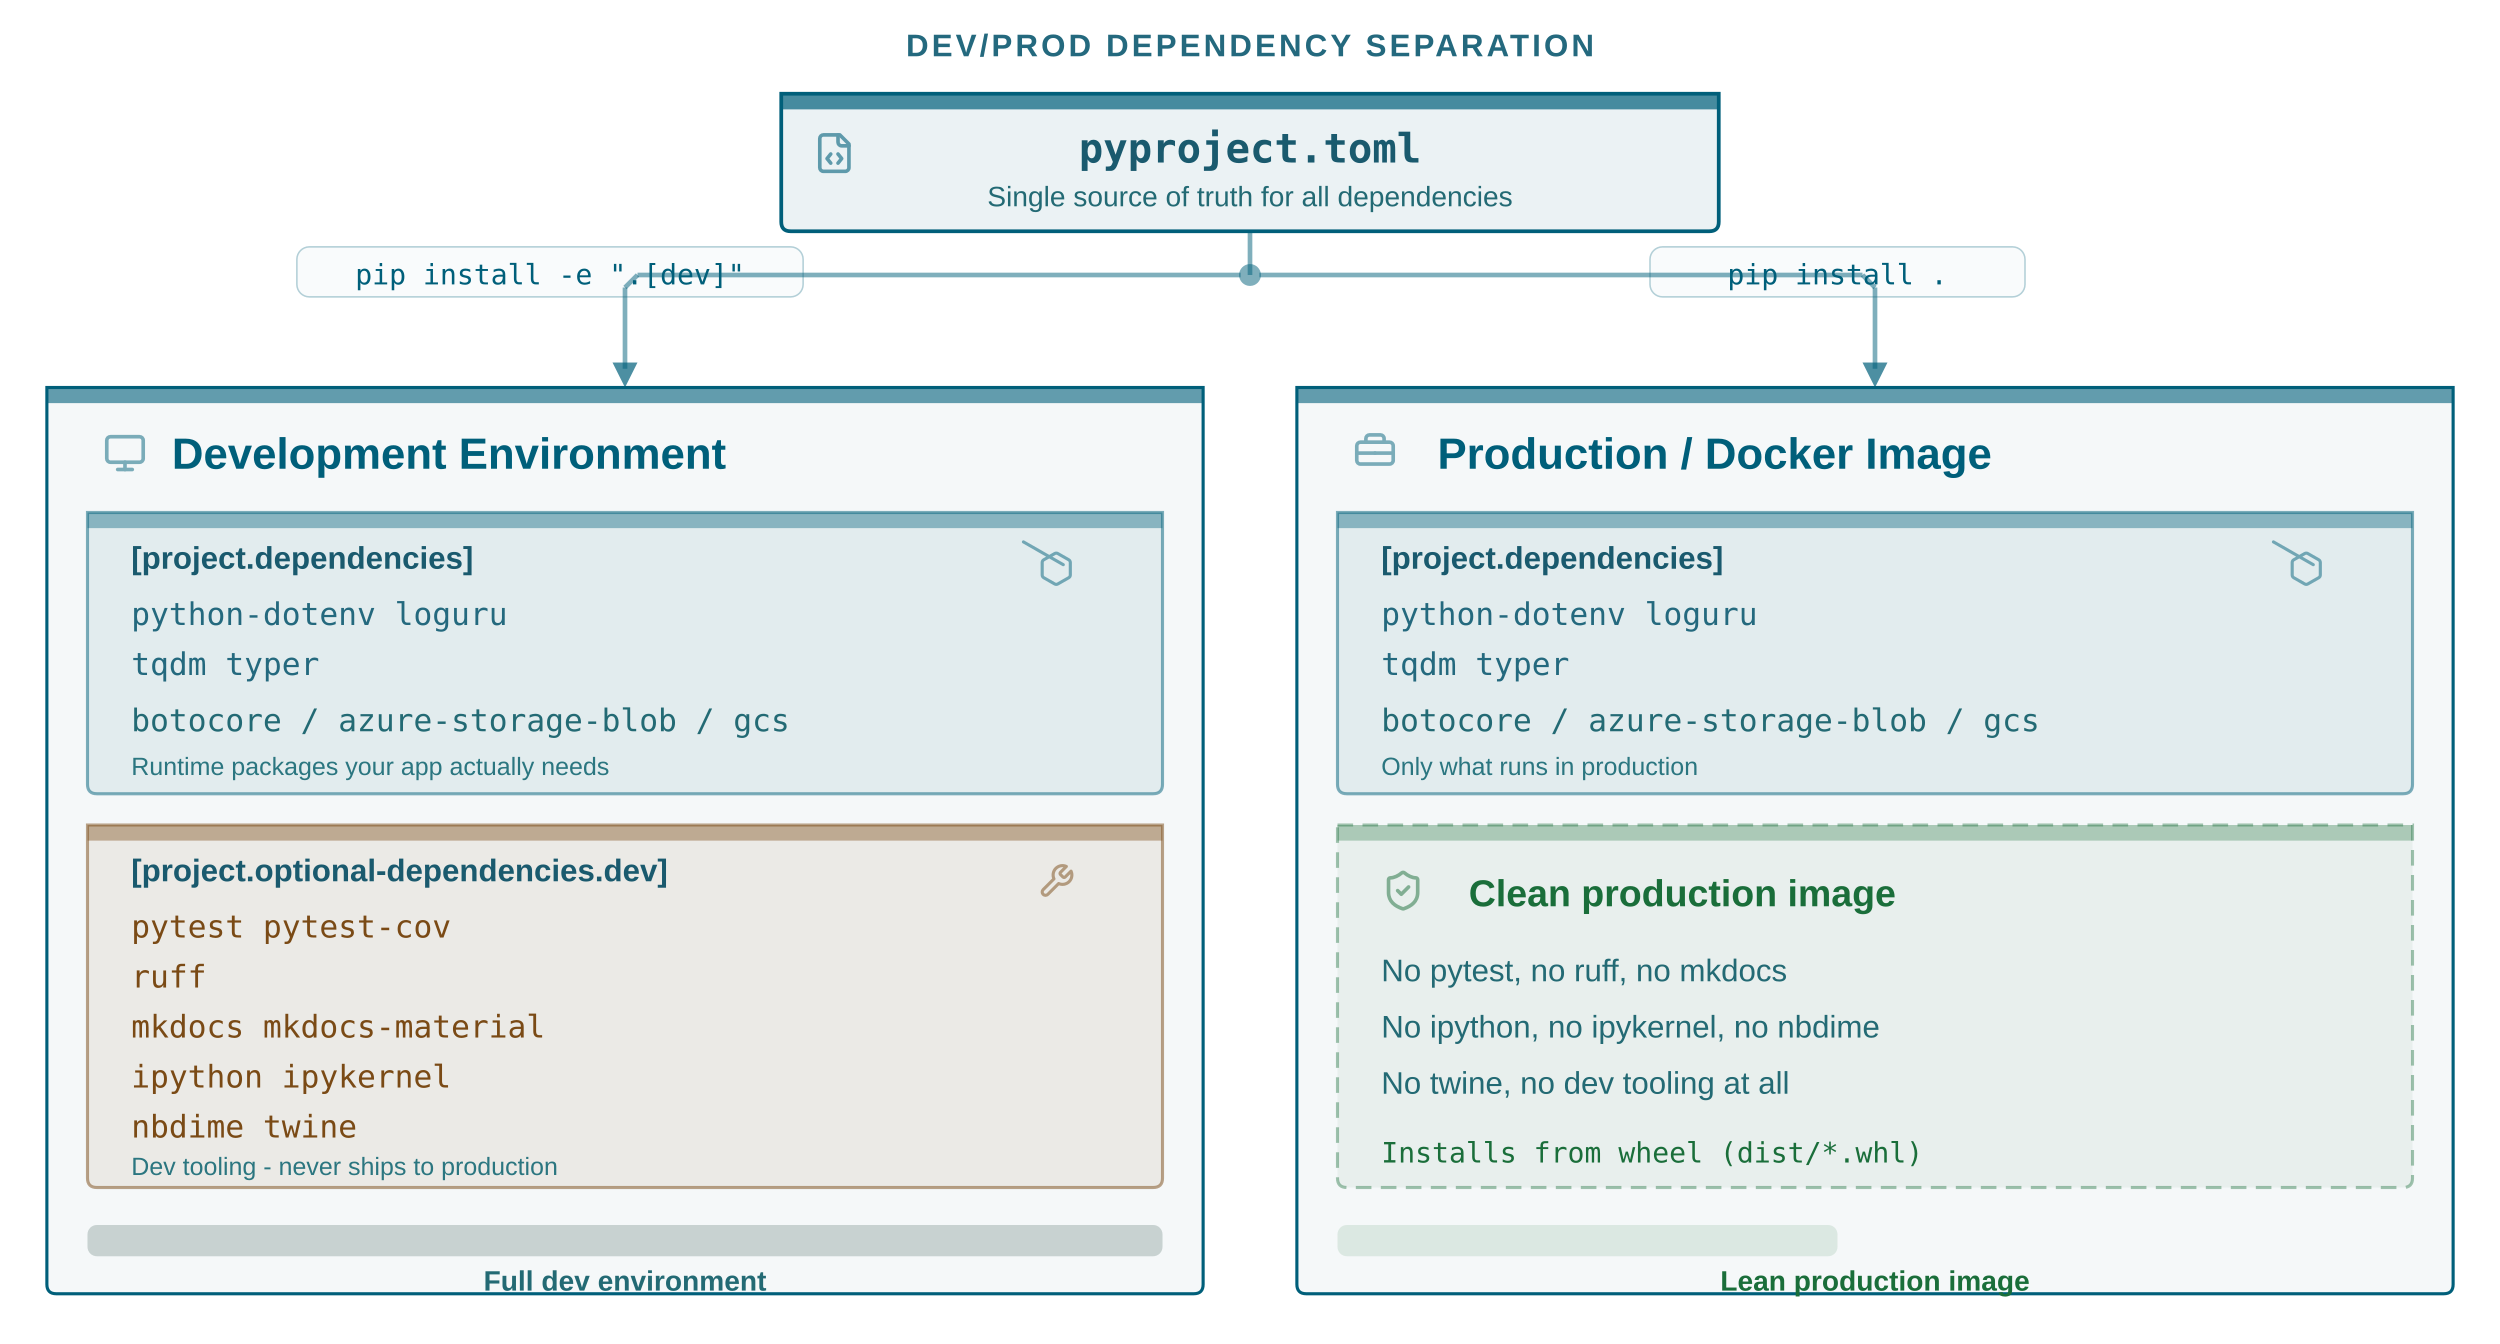
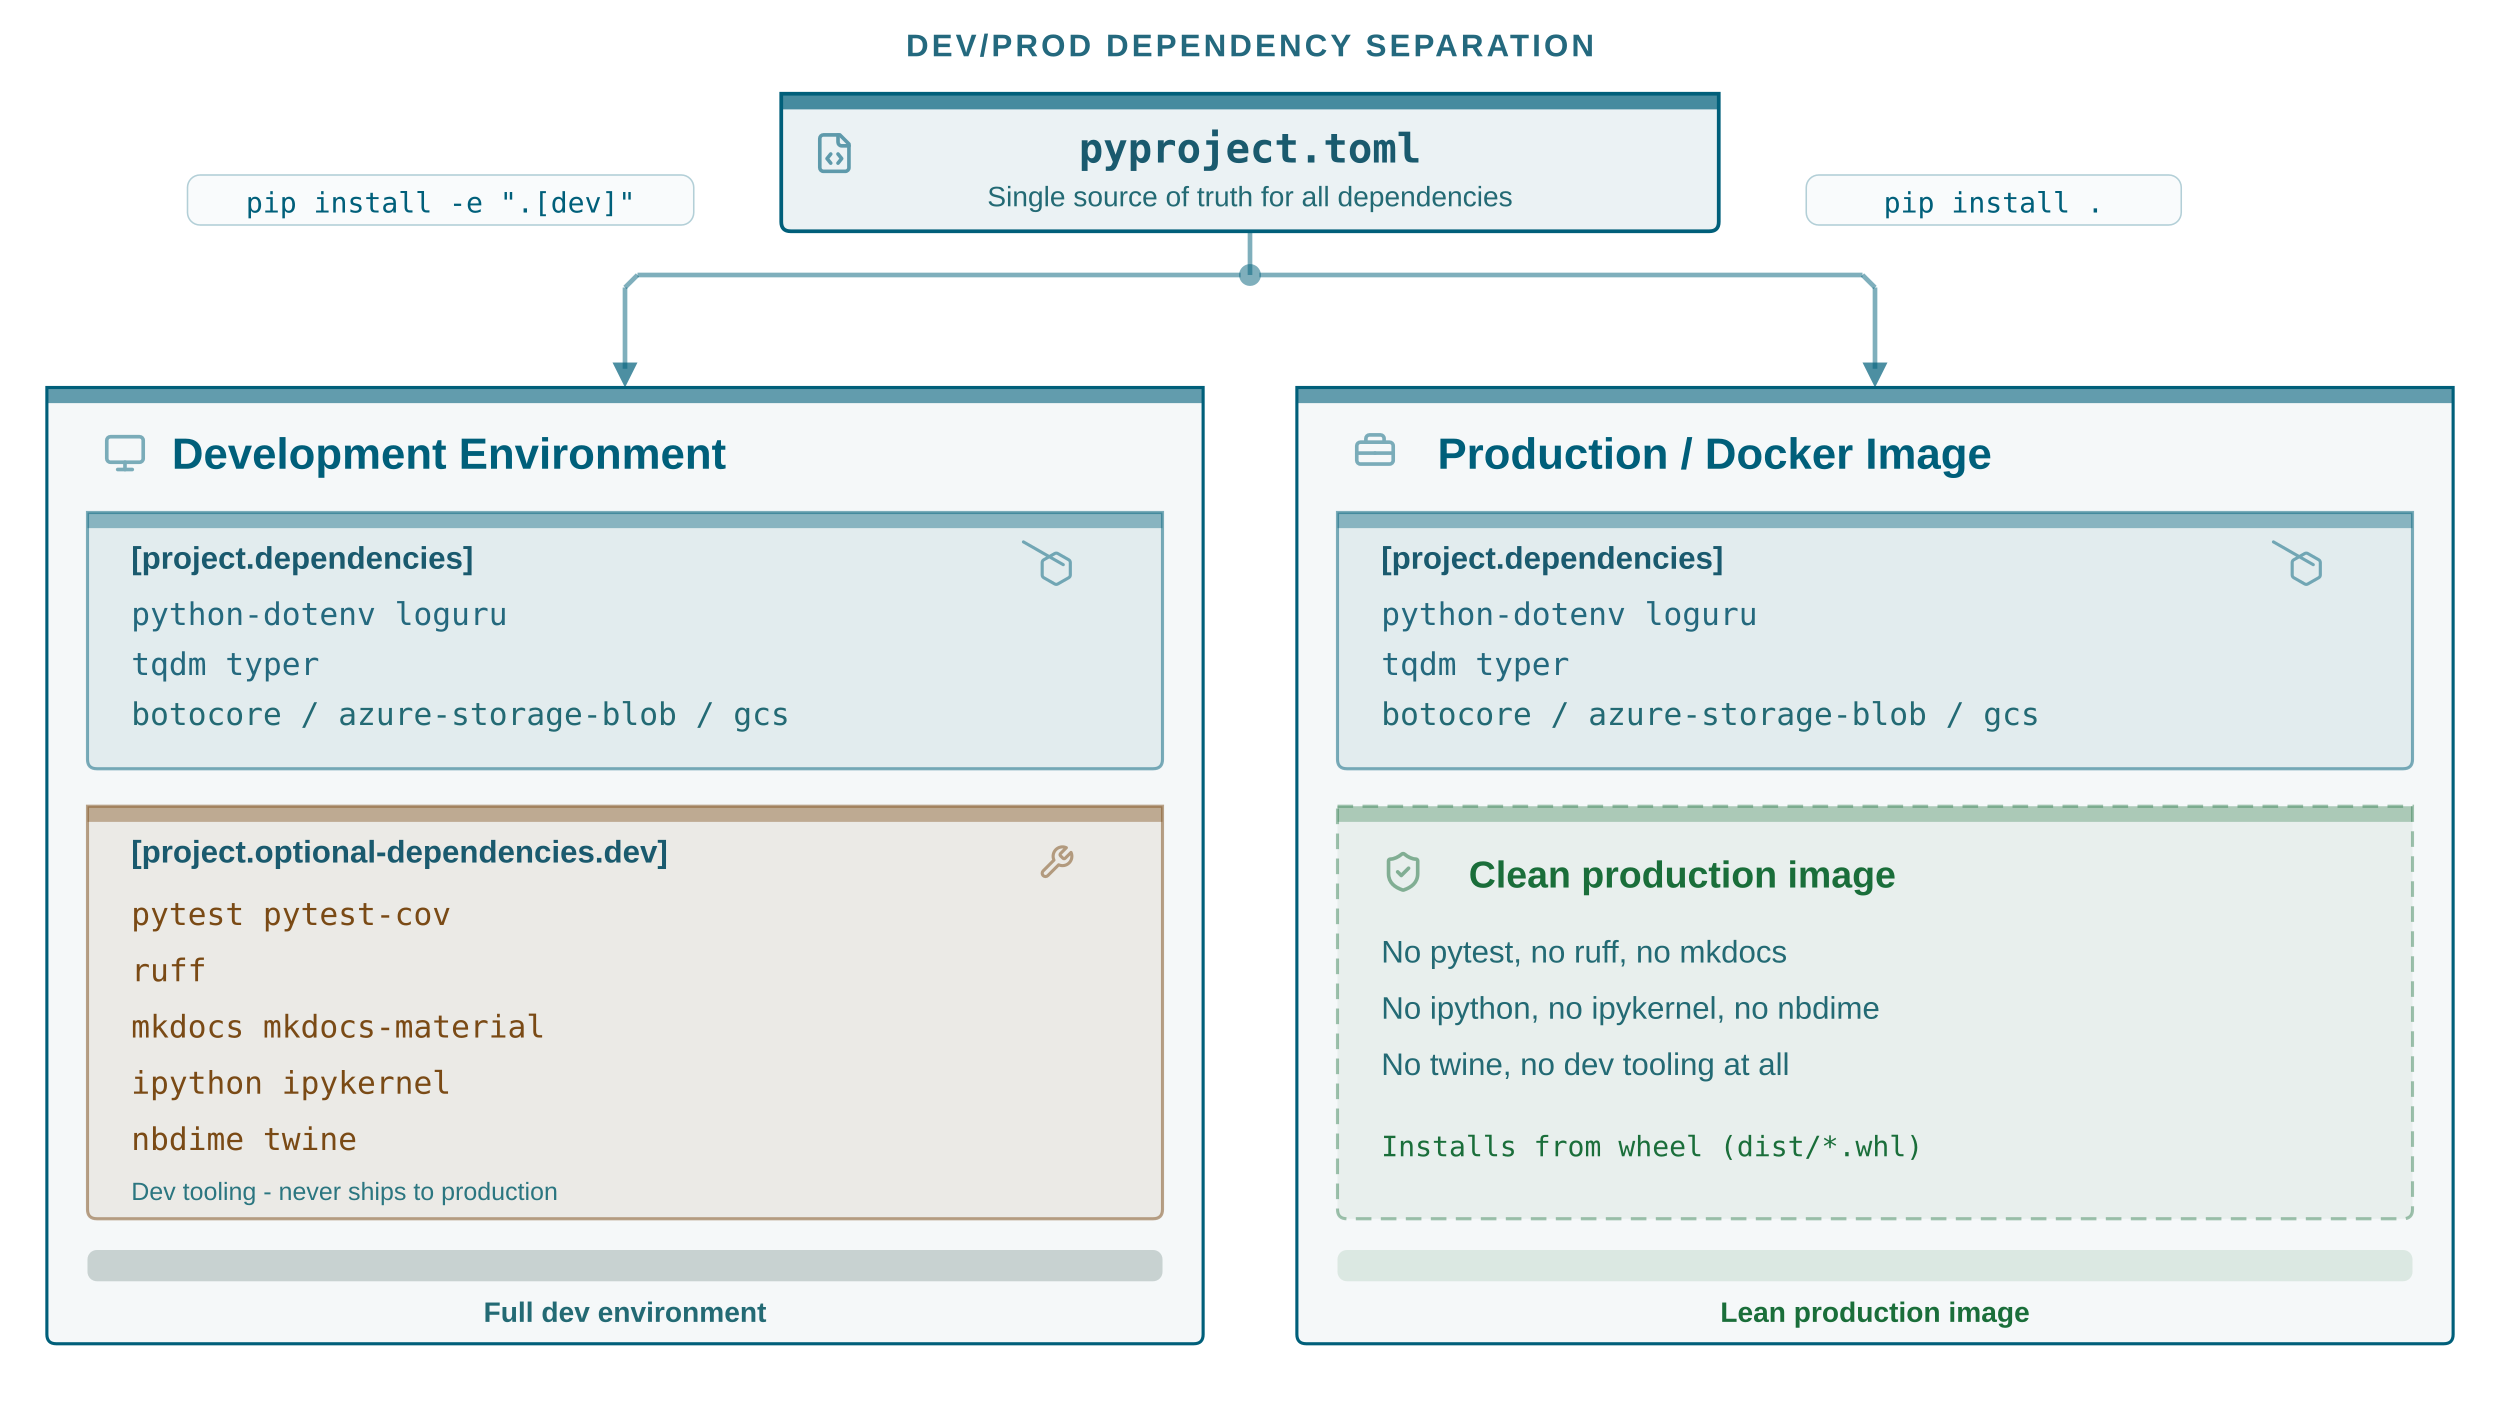
- <svg xmlns="http://www.w3.org/2000/svg" viewBox="0 0 800 430">
+ <svg xmlns="http://www.w3.org/2000/svg" viewBox="0 0 800 450">
  <style>
    .fg-1 { fill: #1a5a6e; }
    .fg-2 { fill: #24697e; }
    .fg-3 { fill: #236a74; }
    .fg-4 { fill: #2b7680; }
    .accent-1 { fill: #005f7a; }
    .accent-2 { fill: #7a4a15; }
    .status-yes { fill: #1a6e3a; }
    @media (prefers-color-scheme: dark) {
      .fg-1 { fill: #b8e4f0; }
      .fg-2 { fill: #8fd4e6; }
      .fg-3 { fill: #5aafc5; }
      .fg-4 { fill: #4099b3; }
      .accent-1 { fill: #5cc8e0; }
      .accent-2 { fill: #d4a04a; }
      .status-yes { fill: #44cc77; }
    }
  </style>
-   <rect width="800" height="430" fill="transparent" />
+   <rect width="800" height="450" fill="transparent" />
  <text x="400" y="18" font-family="Segoe UI, Arial, sans-serif" font-size="10" font-weight="600" text-anchor="middle" letter-spacing="1" class="fg-2">DEV/PROD DEPENDENCY SEPARATION</text>
  <g id="source">
    <path d="M250,30 H550 V71 Q550,74 547,74 H253 Q250,74 250,71 Z" fill="#005f7a" fill-opacity="0.08" />
    <path d="M250,30 H550 V71 Q550,74 547,74 H253 Q250,74 250,71 Z" fill="none" stroke="#005f7a" stroke-width="1.2" />
    <rect x="250" y="30" width="300" height="5" fill="#005f7a" opacity="0.7" />
    <g transform="translate(260, 42) scale(0.583)" fill="none" stroke="#005f7a" stroke-width="2" stroke-linecap="round" stroke-linejoin="round" opacity="0.6">
      <path d="M10 12.5 8 15l2 2.5" />
      <path d="m14 12.5 2 2.5-2 2.5" />
      <path d="M14 2v4a2 2 0 0 0 2 2h4" />
      <path d="M15 2H6a2 2 0 0 0-2 2v16a2 2 0 0 0 2 2h12a2 2 0 0 0 2-2V7z" />
    </g>
    <text x="400" y="52" font-family="Consolas, monospace" font-size="13" font-weight="600" text-anchor="middle" class="fg-1">pyproject.toml</text>
    <text x="400" y="66" font-family="Segoe UI, Arial, sans-serif" font-size="9" text-anchor="middle" class="fg-3">Single source of truth for all dependencies</text>
  </g>
  <g id="fork-arrows">
    <line x1="400" y1="74" x2="400" y2="88" stroke="#005f7a" stroke-width="1.5" opacity="0.5" />
    <circle cx="400" cy="88" r="3.5" fill="#005f7a" opacity="0.5" />
    <line x1="397" y1="88" x2="204" y2="88" stroke="#005f7a" stroke-width="1.5" opacity="0.5" />
    <line x1="204" y1="88" x2="200" y2="92" stroke="#005f7a" stroke-width="1.5" opacity="0.5" />
    <line x1="200" y1="92" x2="200" y2="118" stroke="#005f7a" stroke-width="1.5" opacity="0.5" />
    <polygon points="196,116 200,124 204,116" fill="#005f7a" opacity="0.7" />
    <line x1="403" y1="88" x2="596" y2="88" stroke="#005f7a" stroke-width="1.5" opacity="0.5" />
    <line x1="596" y1="88" x2="600" y2="92" stroke="#005f7a" stroke-width="1.5" opacity="0.5" />
    <line x1="600" y1="92" x2="600" y2="118" stroke="#005f7a" stroke-width="1.5" opacity="0.5" />
    <polygon points="596,116 600,124 604,116" fill="#005f7a" opacity="0.7" />
  </g>
-   <rect x="95" y="79" width="162" height="16" rx="4" fill="#005f7a" fill-opacity="0.08" stroke="#005f7a" stroke-width="0.5" opacity="0.3" />
-   <text x="176" y="91" font-family="Consolas, monospace" font-size="9" text-anchor="middle" class="accent-1">pip install -e ".[dev]"</text>
-   <rect x="528" y="79" width="120" height="16" rx="4" fill="#005f7a" fill-opacity="0.08" stroke="#005f7a" stroke-width="0.5" opacity="0.3" />
-   <text x="588" y="91" font-family="Consolas, monospace" font-size="9" text-anchor="middle" class="accent-1">pip install .</text>
+   <rect x="60" y="56" width="162" height="16" rx="4" fill="#005f7a" fill-opacity="0.08" stroke="#005f7a" stroke-width="0.5" opacity="0.3" />
+   <text x="141" y="68" font-family="Consolas, monospace" font-size="9" text-anchor="middle" class="accent-1">pip install -e ".[dev]"</text>
+   <rect x="578" y="56" width="120" height="16" rx="4" fill="#005f7a" fill-opacity="0.08" stroke="#005f7a" stroke-width="0.5" opacity="0.3" />
+   <text x="638" y="68" font-family="Consolas, monospace" font-size="9" text-anchor="middle" class="accent-1">pip install .</text>
  <g id="dev-container">
-     <path d="M15,124 H385 V411 Q385,414 382,414 H18 Q15,414 15,411 Z" fill="#005f7a" fill-opacity="0.04" />
-     <path d="M15,124 H385 V411 Q385,414 382,414 H18 Q15,414 15,411 Z" fill="none" stroke="#005f7a" stroke-width="1" />
+     <path d="M15,124 H385 V427 Q385,430 382,430 H18 Q15,430 15,427 Z" fill="#005f7a" fill-opacity="0.04" />
+     <path d="M15,124 H385 V427 Q385,430 382,430 H18 Q15,430 15,427 Z" fill="none" stroke="#005f7a" stroke-width="1" />
    <rect x="15" y="124" width="370" height="5" fill="#005f7a" opacity="0.6" />
    <g transform="translate(33, 138) scale(0.583)" fill="none" stroke="#005f7a" stroke-width="2" stroke-linecap="round" stroke-linejoin="round" opacity="0.5">
      <rect width="20" height="14" x="2" y="3" rx="2" />
      <line x1="8" y1="21" x2="16" y2="21" />
      <line x1="12" y1="17" x2="12" y2="21" />
    </g>
    <text x="55" y="150" font-family="Segoe UI, Arial, sans-serif" font-size="14" font-weight="600" class="accent-1">Development Environment</text>
    <g id="dev-shared">
-       <path d="M28,164 H372 V251 Q372,254 369,254 H31 Q28,254 28,251 Z" fill="#005f7a" fill-opacity="0.08" />
-       <path d="M28,164 H372 V251 Q372,254 369,254 H31 Q28,254 28,251 Z" fill="none" stroke="#005f7a" stroke-width="1" opacity="0.5" />
+       <path d="M28,164 H372 V243 Q372,246 369,246 H31 Q28,246 28,243 Z" fill="#005f7a" fill-opacity="0.08" />
+       <path d="M28,164 H372 V243 Q372,246 369,246 H31 Q28,246 28,243 Z" fill="none" stroke="#005f7a" stroke-width="1" opacity="0.5" />
      <rect x="28" y="164" width="344" height="5" fill="#005f7a" opacity="0.4" />
      <g transform="translate(332, 176) scale(0.5)" fill="none" stroke="#005f7a" stroke-width="2" stroke-linecap="round" stroke-linejoin="round" opacity="0.5">
        <path d="M16.5 9.4-9-5.19M21 16V8a2 2 0 0 0-1-1.73l-7-4a2 2 0 0 0-2 0l-7 4A2 2 0 0 0 3 8v8a2 2 0 0 0 1 1.73l7 4a2 2 0 0 0 2 0l7-4A2 2 0 0 0 21 16z" />
      </g>
      <text x="42" y="182" font-family="Segoe UI, Arial, sans-serif" font-size="10" font-weight="600" class="fg-1">[project.dependencies]</text>
      <text x="42" y="200" font-family="Consolas, monospace" font-size="10" class="fg-2">python-dotenv    loguru</text>
      <text x="42" y="216" font-family="Consolas, monospace" font-size="10" class="fg-2">tqdm             typer</text>
-       <text x="42" y="234" font-family="Consolas, monospace" font-size="10" class="fg-3">botocore / azure-storage-blob / gcs</text>
-       <text x="42" y="248" font-family="Segoe UI, Arial, sans-serif" font-size="8" class="fg-4">Runtime packages your app actually needs</text>
+       <text x="42" y="232" font-family="Consolas, monospace" font-size="10" class="fg-3">botocore / azure-storage-blob / gcs</text>
    </g>
    <g id="dev-only">
-       <path d="M28,264 H372 V377 Q372,380 369,380 H31 Q28,380 28,377 Z" fill="#7a4a15" fill-opacity="0.08" />
-       <path d="M28,264 H372 V377 Q372,380 369,380 H31 Q28,380 28,377 Z" fill="none" stroke="#7a4a15" stroke-width="1" opacity="0.5" />
-       <rect x="28" y="264" width="344" height="5" fill="#7a4a15" opacity="0.4" />
-       <g transform="translate(332, 276) scale(0.5)" fill="none" stroke="#7a4a15" stroke-width="2" stroke-linecap="round" stroke-linejoin="round" opacity="0.5">
+       <path d="M28,258 H372 V387 Q372,390 369,390 H31 Q28,390 28,387 Z" fill="#7a4a15" fill-opacity="0.08" />
+       <path d="M28,258 H372 V387 Q372,390 369,390 H31 Q28,390 28,387 Z" fill="none" stroke="#7a4a15" stroke-width="1" opacity="0.5" />
+       <rect x="28" y="258" width="344" height="5" fill="#7a4a15" opacity="0.4" />
+       <g transform="translate(332, 270) scale(0.5)" fill="none" stroke="#7a4a15" stroke-width="2" stroke-linecap="round" stroke-linejoin="round" opacity="0.5">
        <path d="M14.7 6.3a1 1 0 0 0 0 1.4l1.6 1.6a1 1 0 0 0 1.4 0l3.77-3.77a6 6 0 0 1-7.94 7.94l-6.91 6.91a2.12 2.12 0 0 1-3-3l6.91-6.91a6 6 0 0 1 7.94-7.94l-3.76 3.76z" />
      </g>
-       <text x="42" y="282" font-family="Segoe UI, Arial, sans-serif" font-size="10" font-weight="600" class="fg-1">[project.optional-dependencies.dev]</text>
-       <text x="42" y="300" font-family="Consolas, monospace" font-size="10" class="accent-2">pytest           pytest-cov</text>
-       <text x="42" y="316" font-family="Consolas, monospace" font-size="10" class="accent-2">ruff</text>
+       <text x="42" y="276" font-family="Segoe UI, Arial, sans-serif" font-size="10" font-weight="600" class="fg-1">[project.optional-dependencies.dev]</text>
+       <text x="42" y="296" font-family="Consolas, monospace" font-size="10" class="accent-2">pytest           pytest-cov</text>
+       <text x="42" y="314" font-family="Consolas, monospace" font-size="10" class="accent-2">ruff</text>
      <text x="42" y="332" font-family="Consolas, monospace" font-size="10" class="accent-2">mkdocs           mkdocs-material</text>
-       <text x="42" y="348" font-family="Consolas, monospace" font-size="10" class="accent-2">ipython          ipykernel</text>
-       <text x="42" y="364" font-family="Consolas, monospace" font-size="10" class="accent-2">nbdime           twine</text>
-       <text x="42" y="376" font-family="Segoe UI, Arial, sans-serif" font-size="8" class="fg-4">Dev tooling - never ships to production</text>
+       <text x="42" y="350" font-family="Consolas, monospace" font-size="10" class="accent-2">ipython          ipykernel</text>
+       <text x="42" y="368" font-family="Consolas, monospace" font-size="10" class="accent-2">nbdime           twine</text>
+       <text x="42" y="384" font-family="Segoe UI, Arial, sans-serif" font-size="8" class="fg-4">Dev tooling - never ships to production</text>
    </g>
-     <rect x="28" y="392" width="344" height="10" rx="3" fill="#005f7a" fill-opacity="0.15" />
-     <rect x="28" y="392" width="344" height="10" rx="3" fill="#7a4a15" fill-opacity="0.10" />
-     <text x="200" y="413" font-family="Segoe UI, Arial, sans-serif" font-size="9" font-weight="600" text-anchor="middle" class="fg-3">Full dev environment</text>
+     <rect x="28" y="400" width="344" height="10" rx="3" fill="#005f7a" fill-opacity="0.15" />
+     <rect x="28" y="400" width="344" height="10" rx="3" fill="#7a4a15" fill-opacity="0.10" />
+     <text x="200" y="423" font-family="Segoe UI, Arial, sans-serif" font-size="9" font-weight="600" text-anchor="middle" class="fg-3">Full dev environment</text>
  </g>
  <g id="prod-container">
-     <path d="M415,124 H785 V411 Q785,414 782,414 H418 Q415,414 415,411 Z" fill="#005f7a" fill-opacity="0.04" />
-     <path d="M415,124 H785 V411 Q785,414 782,414 H418 Q415,414 415,411 Z" fill="none" stroke="#005f7a" stroke-width="1" />
+     <path d="M415,124 H785 V427 Q785,430 782,430 H418 Q415,430 415,427 Z" fill="#005f7a" fill-opacity="0.04" />
+     <path d="M415,124 H785 V427 Q785,430 782,430 H418 Q415,430 415,427 Z" fill="none" stroke="#005f7a" stroke-width="1" />
    <rect x="415" y="124" width="370" height="5" fill="#005f7a" opacity="0.6" />
    <g transform="translate(433, 138) scale(0.583)" fill="none" stroke="#005f7a" stroke-width="2" stroke-linecap="round" stroke-linejoin="round" opacity="0.5">
      <rect x="2" y="6" width="20" height="12" rx="2" />
      <path d="M12 12h.01" />
      <path d="M17 6V4a2 2 0 0 0-2-2H9a2 2 0 0 0-2 2v2" />
      <path d="M2 12h20" />
    </g>
    <text x="460" y="150" font-family="Segoe UI, Arial, sans-serif" font-size="14" font-weight="600" class="accent-1">Production / Docker Image</text>
    <g id="prod-deps">
-       <path d="M428,164 H772 V251 Q772,254 769,254 H431 Q428,254 428,251 Z" fill="#005f7a" fill-opacity="0.08" />
-       <path d="M428,164 H772 V251 Q772,254 769,254 H431 Q428,254 428,251 Z" fill="none" stroke="#005f7a" stroke-width="1" opacity="0.5" />
+       <path d="M428,164 H772 V243 Q772,246 769,246 H431 Q428,246 428,243 Z" fill="#005f7a" fill-opacity="0.08" />
+       <path d="M428,164 H772 V243 Q772,246 769,246 H431 Q428,246 428,243 Z" fill="none" stroke="#005f7a" stroke-width="1" opacity="0.5" />
      <rect x="428" y="164" width="344" height="5" fill="#005f7a" opacity="0.4" />
      <g transform="translate(732, 176) scale(0.5)" fill="none" stroke="#005f7a" stroke-width="2" stroke-linecap="round" stroke-linejoin="round" opacity="0.5">
        <path d="M16.5 9.4-9-5.19M21 16V8a2 2 0 0 0-1-1.73l-7-4a2 2 0 0 0-2 0l-7 4A2 2 0 0 0 3 8v8a2 2 0 0 0 1 1.73l7 4a2 2 0 0 0 2 0l7-4A2 2 0 0 0 21 16z" />
      </g>
      <text x="442" y="182" font-family="Segoe UI, Arial, sans-serif" font-size="10" font-weight="600" class="fg-1">[project.dependencies]</text>
      <text x="442" y="200" font-family="Consolas, monospace" font-size="10" class="fg-2">python-dotenv    loguru</text>
      <text x="442" y="216" font-family="Consolas, monospace" font-size="10" class="fg-2">tqdm             typer</text>
-       <text x="442" y="234" font-family="Consolas, monospace" font-size="10" class="fg-3">botocore / azure-storage-blob / gcs</text>
-       <text x="442" y="248" font-family="Segoe UI, Arial, sans-serif" font-size="8" class="fg-4">Only what runs in production</text>
+       <text x="442" y="232" font-family="Consolas, monospace" font-size="10" class="fg-3">botocore / azure-storage-blob / gcs</text>
    </g>
    <g id="clean-zone">
-       <path d="M428,264 H772 V377 Q772,380 769,380 H431 Q428,380 428,377 Z" fill="#1a6e3a" fill-opacity="0.06" />
-       <path d="M428,264 H772 V377 Q772,380 769,380 H431 Q428,380 428,377 Z" fill="none" stroke="#1a6e3a" stroke-width="1" opacity="0.4" stroke-dasharray="5,3" />
-       <rect x="428" y="264" width="344" height="5" fill="#1a6e3a" opacity="0.3" />
-       <g transform="translate(442, 278) scale(0.583)" fill="none" stroke="#1a6e3a" stroke-width="2" stroke-linecap="round" stroke-linejoin="round" opacity="0.5">
+       <path d="M428,258 H772 V387 Q772,390 769,390 H431 Q428,390 428,387 Z" fill="#1a6e3a" fill-opacity="0.06" />
+       <path d="M428,258 H772 V387 Q772,390 769,390 H431 Q428,390 428,387 Z" fill="none" stroke="#1a6e3a" stroke-width="1" opacity="0.4" stroke-dasharray="5,3" />
+       <rect x="428" y="258" width="344" height="5" fill="#1a6e3a" opacity="0.3" />
+       <g transform="translate(442, 272) scale(0.583)" fill="none" stroke="#1a6e3a" stroke-width="2" stroke-linecap="round" stroke-linejoin="round" opacity="0.5">
        <path d="M20 13c0 5-3.5 7.5-7.66 8.95a1 1 0 0 1-.67-.01C7.5 20.5 4 18 4 13V6a1 1 0 0 1 1-1c2 0 4.5-1.2 6.24-2.72a1.17 1.17 0 0 1 1.52 0C14.51 3.81 17 5 19 5a1 1 0 0 1 1 1z" />
        <path d="m9 12 2 2 4-4" />
      </g>
-       <text x="470" y="290" font-family="Segoe UI, Arial, sans-serif" font-size="12" font-weight="600" class="status-yes">Clean production image</text>
-       <text x="442" y="314" font-family="Segoe UI, Arial, sans-serif" font-size="10" class="fg-3">No pytest, no ruff, no mkdocs</text>
-       <text x="442" y="332" font-family="Segoe UI, Arial, sans-serif" font-size="10" class="fg-3">No ipython, no ipykernel, no nbdime</text>
-       <text x="442" y="350" font-family="Segoe UI, Arial, sans-serif" font-size="10" class="fg-3">No twine, no dev tooling at all</text>
-       <text x="442" y="372" font-family="Consolas, monospace" font-size="9" class="status-yes">Installs from wheel (dist/*.whl)</text>
+       <text x="470" y="284" font-family="Segoe UI, Arial, sans-serif" font-size="12" font-weight="600" class="status-yes">Clean production image</text>
+       <text x="442" y="308" font-family="Segoe UI, Arial, sans-serif" font-size="10" class="fg-3">No pytest, no ruff, no mkdocs</text>
+       <text x="442" y="326" font-family="Segoe UI, Arial, sans-serif" font-size="10" class="fg-3">No ipython, no ipykernel, no nbdime</text>
+       <text x="442" y="344" font-family="Segoe UI, Arial, sans-serif" font-size="10" class="fg-3">No twine, no dev tooling at all</text>
+       <text x="442" y="370" font-family="Consolas, monospace" font-size="9" class="status-yes">Installs from wheel (dist/*.whl)</text>
    </g>
-     <rect x="428" y="392" width="160" height="10" rx="3" fill="#1a6e3a" fill-opacity="0.12" />
-     <text x="600" y="413" font-family="Segoe UI, Arial, sans-serif" font-size="9" font-weight="600" text-anchor="middle" class="status-yes">Lean production image</text>
+     <rect x="428" y="400" width="344" height="10" rx="3" fill="#1a6e3a" fill-opacity="0.12" />
+     <text x="600" y="423" font-family="Segoe UI, Arial, sans-serif" font-size="9" font-weight="600" text-anchor="middle" class="status-yes">Lean production image</text>
  </g>
</svg>
